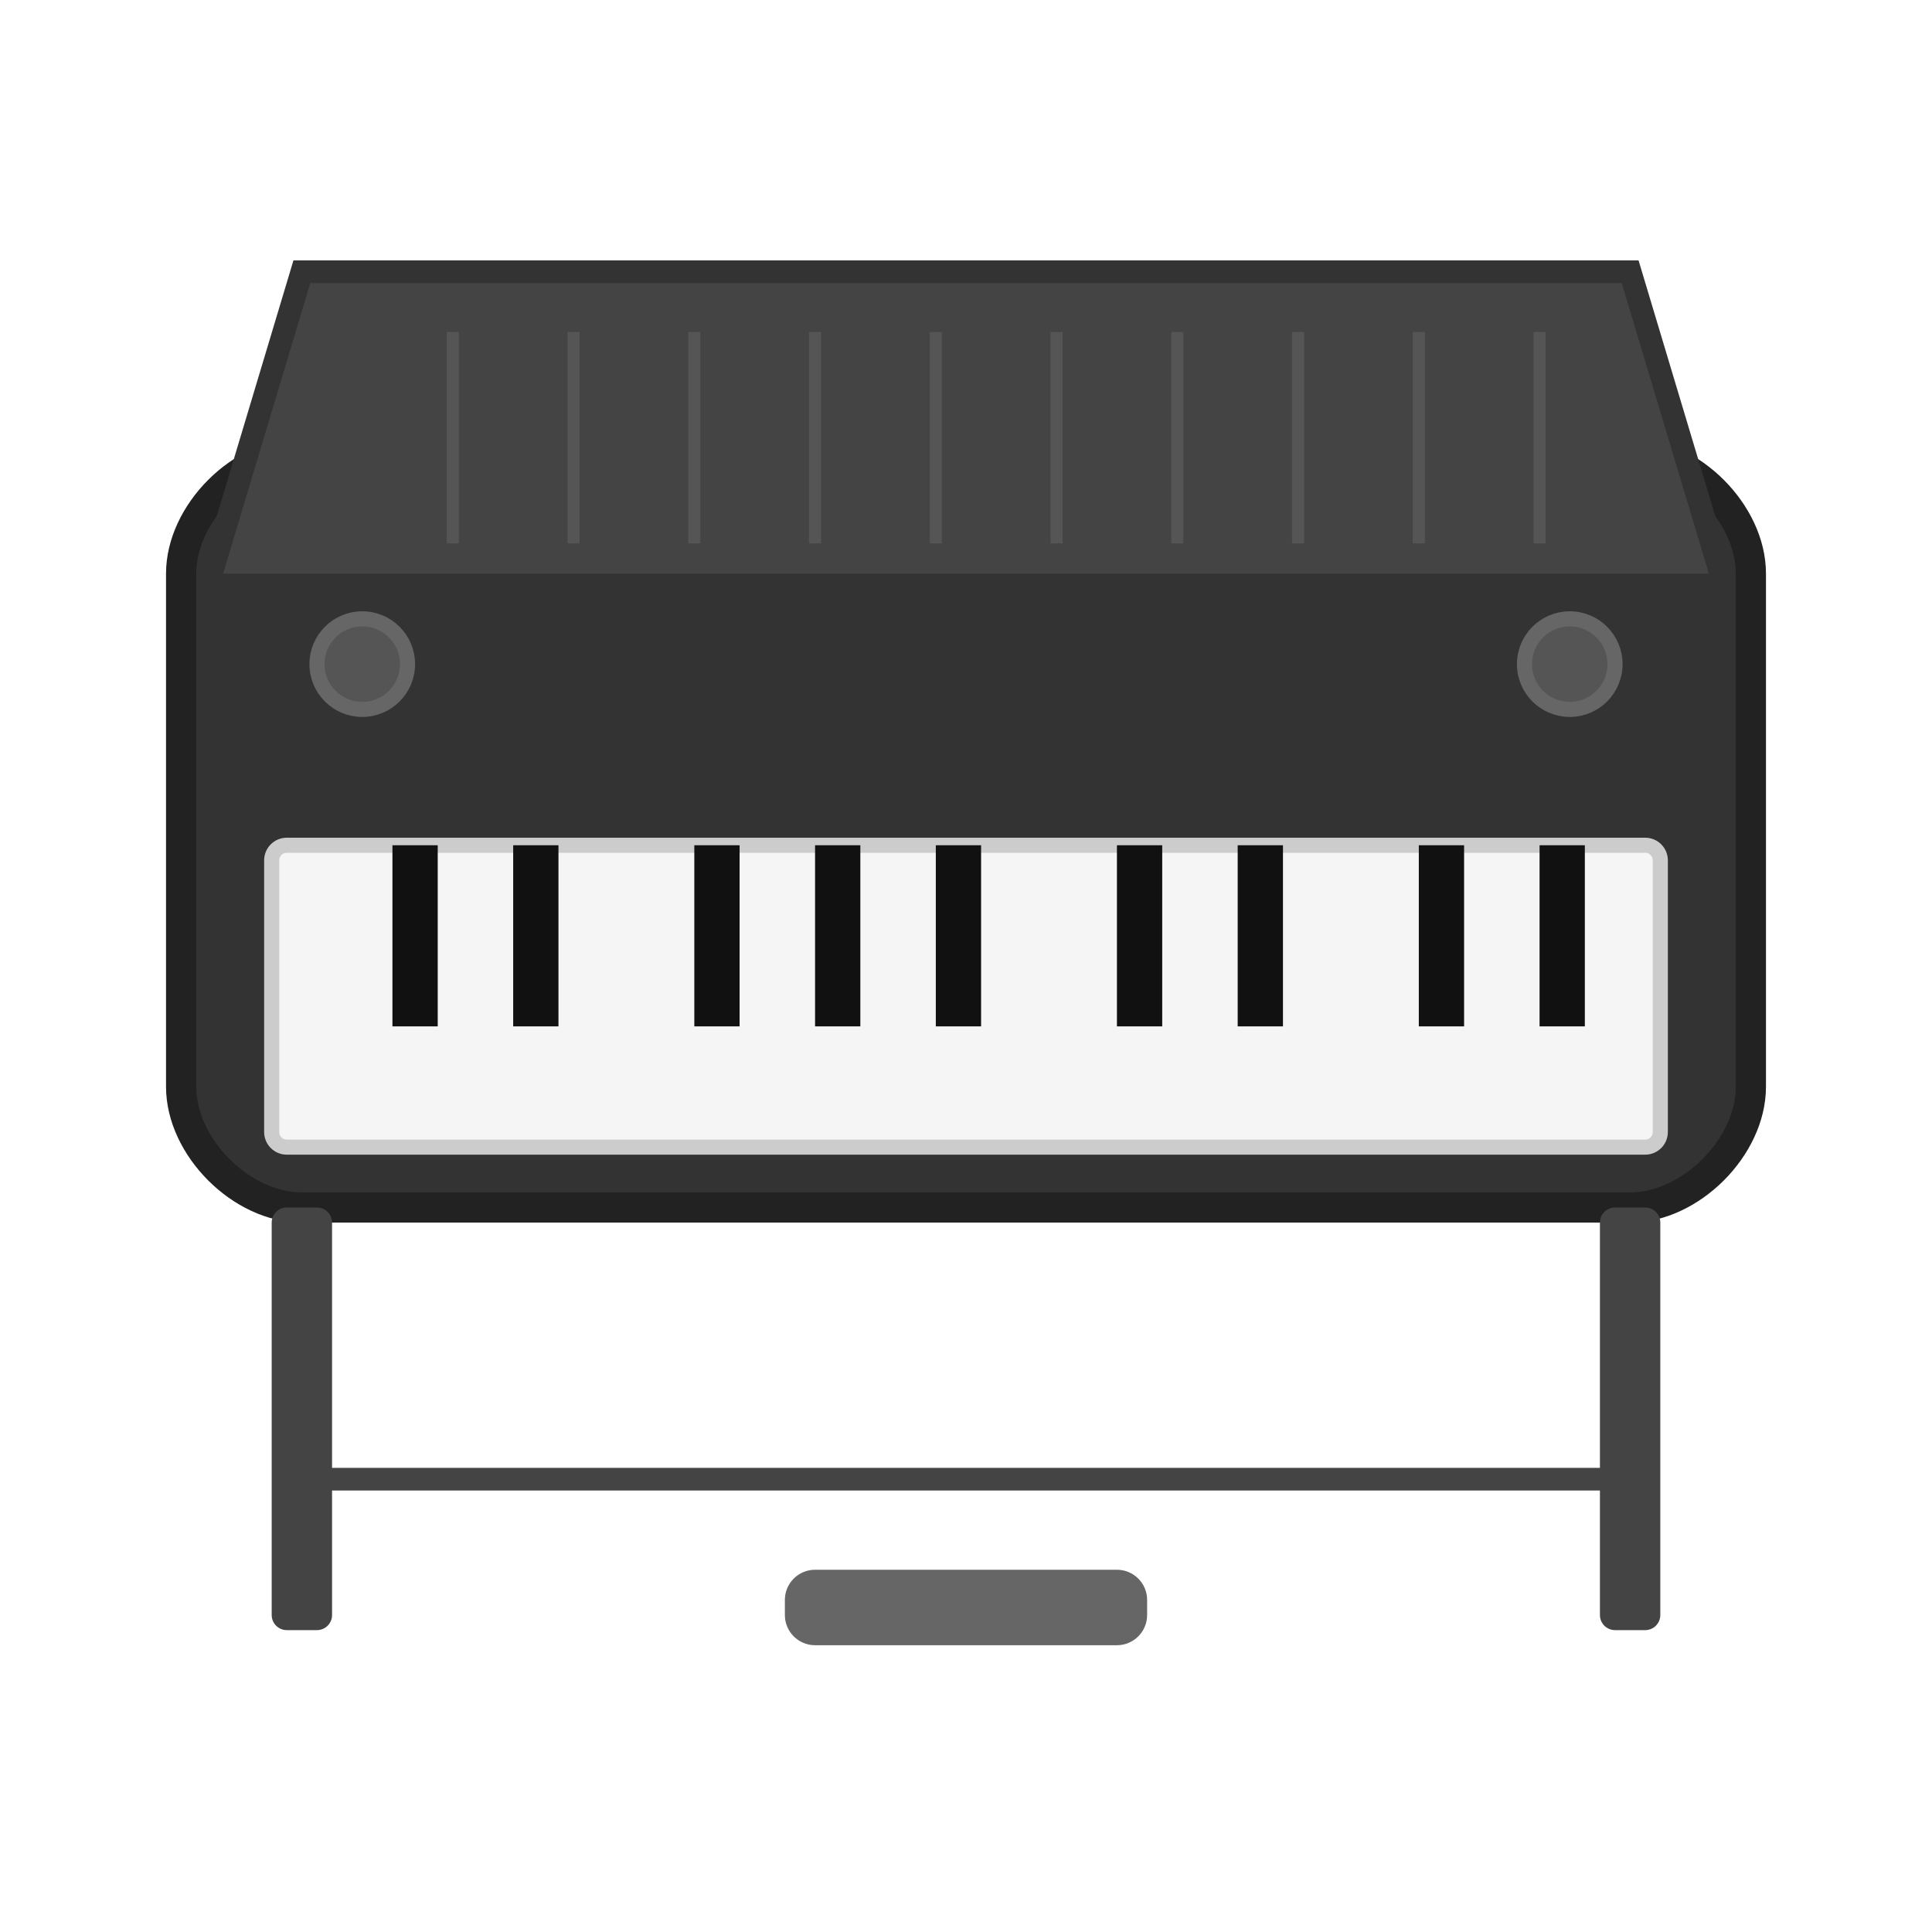
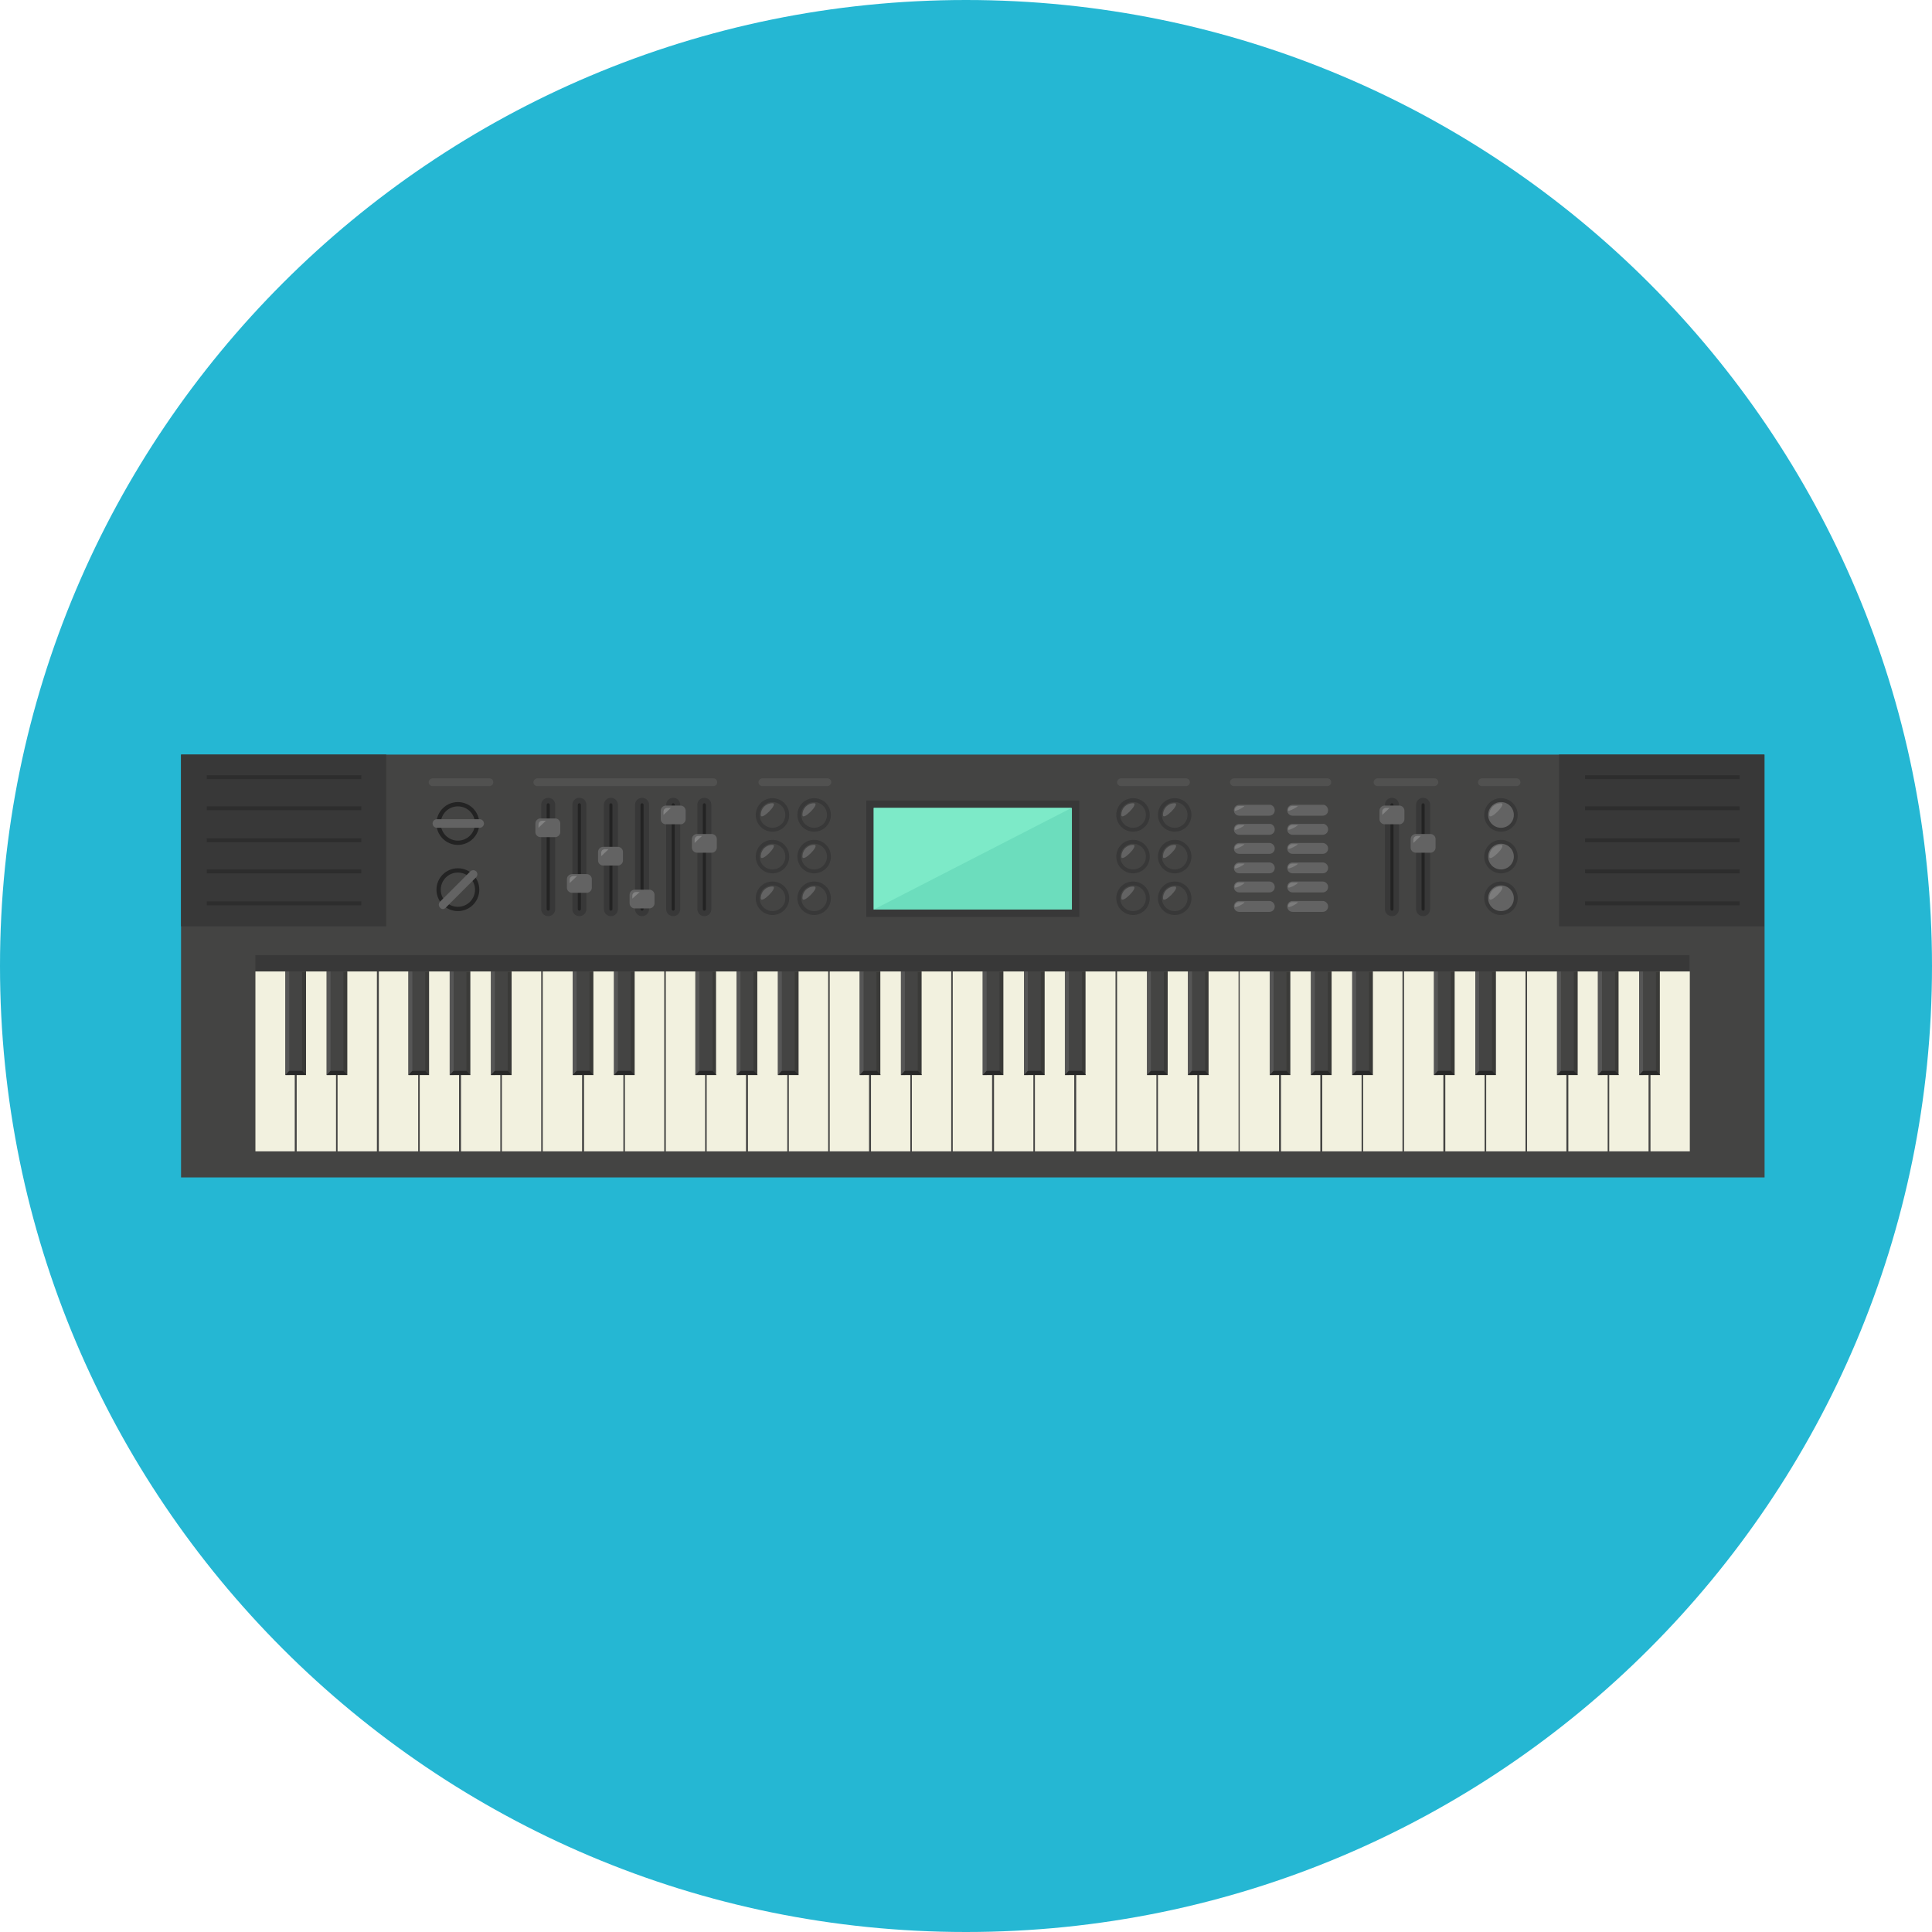
- <svg xmlns="http://www.w3.org/2000/svg" viewBox="0 0 128 128" width="128" height="128">
-   <path d="       M 12 38       C 12 34, 16 30, 20 30       L 108 30       C 112 30, 116 34, 116 38       L 116 72       C 116 76, 112 80, 108 80       L 20 80       C 16 80, 12 76, 12 72       Z     " fill="#333" stroke="#222" stroke-width="2" />
-   <path d="M 14 38 L 20 18 L 108 18 L 114 38" fill="#444" stroke="#333" stroke-width="1.5" />
-   <line x1="30" y1="22" x2="30" y2="36" stroke="#555" stroke-width="0.8" />
-   <line x1="38" y1="22" x2="38" y2="36" stroke="#555" stroke-width="0.8" />
-   <line x1="46" y1="22" x2="46" y2="36" stroke="#555" stroke-width="0.8" />
-   <line x1="54" y1="22" x2="54" y2="36" stroke="#555" stroke-width="0.8" />
-   <line x1="62" y1="22" x2="62" y2="36" stroke="#555" stroke-width="0.8" />
-   <line x1="70" y1="22" x2="70" y2="36" stroke="#555" stroke-width="0.8" />
-   <line x1="78" y1="22" x2="78" y2="36" stroke="#555" stroke-width="0.8" />
-   <line x1="86" y1="22" x2="86" y2="36" stroke="#555" stroke-width="0.8" />
-   <line x1="94" y1="22" x2="94" y2="36" stroke="#555" stroke-width="0.8" />
-   <line x1="102" y1="22" x2="102" y2="36" stroke="#555" stroke-width="0.8" />
-   <circle cx="24" cy="44" r="3" fill="#555" stroke="#666" stroke-width="1" />
-   <circle cx="104" cy="44" r="3" fill="#555" stroke="#666" stroke-width="1" />
-   <rect x="18" y="56" width="92" height="20" rx="1" fill="#F5F5F5" stroke="#CCC" stroke-width="1" />
-   <rect x="26" y="56" width="3" height="12" fill="#111" />
-   <rect x="34" y="56" width="3" height="12" fill="#111" />
-   <rect x="46" y="56" width="3" height="12" fill="#111" />
-   <rect x="54" y="56" width="3" height="12" fill="#111" />
-   <rect x="62" y="56" width="3" height="12" fill="#111" />
-   <rect x="74" y="56" width="3" height="12" fill="#111" />
-   <rect x="82" y="56" width="3" height="12" fill="#111" />
-   <rect x="94" y="56" width="3" height="12" fill="#111" />
-   <rect x="102" y="56" width="3" height="12" fill="#111" />
-   <rect x="18" y="80" width="4" height="28" rx="1" fill="#444" />
-   <rect x="106" y="80" width="4" height="28" rx="1" fill="#444" />
-   <line x1="20" y1="98" x2="108" y2="98" stroke="#444" stroke-width="1.5" />
-   <rect x="52" y="104" width="24" height="5" rx="2" fill="#666" />
+ <svg xmlns="http://www.w3.org/2000/svg" version="1.1" id="Layer_1" viewBox="0 0 496.2 496.2" xml:space="preserve">
+   <path style="fill:#25B7D3;" d="M496.2,248.1C496.2,111.1,385.1,0,248.1,0C111.1,0,0,111.1,0,248.1s111.1,248.1,248.1,248.1  S496.2,385.1,496.2,248.1z" />
+   <rect x="46.5" y="193.8" style="fill:#444443;" width="406.7" height="108.6" />
+   <rect x="222.5" y="205.6" style="fill:#383838;" width="54.7" height="29.9" />
+   <rect x="224.4" y="207.5" style="fill:#6CDDBD;" width="50.9" height="26.1" />
+   <polygon style="fill:#7DEAC8;" points="224.4,233.6 224.4,207.5 275.2,207.5 " />
+   <rect x="65.6" y="245.3" style="fill:#383838;" width="368.3" height="4.2" />
+   <g>
+     <rect x="128.9" y="249.5" style="fill:#F2F1DF;" width="10.1" height="46.2" />
+     <rect x="118.4" y="249.5" style="fill:#F2F1DF;" width="10.1" height="46.2" />
+     <rect x="107.8" y="249.5" style="fill:#F2F1DF;" width="10.1" height="46.2" />
+     <rect x="97.3" y="249.5" style="fill:#F2F1DF;" width="10.1" height="46.2" />
+   </g>
+   <rect x="115.5" y="249.5" style="fill:#3A3A38;" width="5.3" height="26.6" />
+   <rect x="115.5" y="249.5" style="fill:#565656;" width="1.1" height="26.6" />
+   <polygon style="fill:#282828;" points="116.5,275 119.8,275 120.8,276.1 115.5,276.1 " />
+   <rect x="116.5" y="249.5" style="fill:#444443;" width="3.3" height="25.5" />
+   <rect x="104.9" y="249.5" style="fill:#3A3A38;" width="5.3" height="26.6" />
+   <rect x="104.9" y="249.5" style="fill:#565656;" width="1.1" height="26.6" />
+   <polygon style="fill:#282828;" points="105.9,275 109.2,275 110.2,276.1 104.9,276.1 " />
+   <rect x="105.9" y="249.5" style="fill:#444443;" width="3.3" height="25.5" />
+   <rect x="126.1" y="249.5" style="fill:#3A3A38;" width="5.3" height="26.6" />
+   <rect x="126.1" y="249.5" style="fill:#565656;" width="1.1" height="26.6" />
+   <polygon style="fill:#282828;" points="127.1,275 130.4,275 131.4,276.1 126.1,276.1 " />
+   <rect x="127.1" y="249.5" style="fill:#444443;" width="3.3" height="25.5" />
+   <g>
+     <rect x="86.7" y="249.5" style="fill:#F2F1DF;" width="10.1" height="46.2" />
+     <rect x="76.2" y="249.5" style="fill:#F2F1DF;" width="10.1" height="46.2" />
+     <rect x="65.6" y="249.5" style="fill:#F2F1DF;" width="10.1" height="46.2" />
+   </g>
+   <rect x="73.3" y="249.5" style="fill:#3A3A38;" width="5.3" height="26.6" />
+   <rect x="73.3" y="249.5" style="fill:#565656;" width="1.1" height="26.6" />
+   <polygon style="fill:#282828;" points="74.3,275 77.6,275 78.6,276.1 73.3,276.1 " />
+   <rect x="74.3" y="249.5" style="fill:#444443;" width="3.3" height="25.5" />
+   <rect x="83.9" y="249.5" style="fill:#3A3A38;" width="5.3" height="26.6" />
+   <rect x="83.9" y="249.5" style="fill:#565656;" width="1.1" height="26.6" />
+   <polygon style="fill:#282828;" points="84.9,275 88.2,275 89.2,276.1 83.9,276.1 " />
+   <rect x="84.9" y="249.5" style="fill:#444443;" width="3.3" height="25.5" />
+   <g>
+     <rect x="160.5" y="249.5" style="fill:#F2F1DF;" width="10.1" height="46.2" />
+     <rect x="150" y="249.5" style="fill:#F2F1DF;" width="10.1" height="46.2" />
+     <rect x="139.4" y="249.5" style="fill:#F2F1DF;" width="10.1" height="46.2" />
+   </g>
+   <rect x="147.1" y="249.5" style="fill:#3A3A38;" width="5.3" height="26.6" />
+   <rect x="147.1" y="249.5" style="fill:#565656;" width="1.1" height="26.6" />
+   <polygon style="fill:#282828;" points="148.1,275 151.4,275 152.4,276.1 147.1,276.1 " />
+   <rect x="148.1" y="249.5" style="fill:#444443;" width="3.3" height="25.5" />
+   <rect x="157.7" y="249.5" style="fill:#3A3A38;" width="5.3" height="26.6" />
+   <rect x="157.7" y="249.5" style="fill:#565656;" width="1.1" height="26.6" />
+   <polygon style="fill:#282828;" points="158.7,275 162,275 163,276.1 157.7,276.1 " />
+   <rect x="158.7" y="249.5" style="fill:#444443;" width="3.3" height="25.5" />
+   <g>
+     <rect x="202.6" y="249.5" style="fill:#F2F1DF;" width="10.1" height="46.2" />
+     <rect x="192.1" y="249.5" style="fill:#F2F1DF;" width="10.1" height="46.2" />
+     <rect x="181.5" y="249.5" style="fill:#F2F1DF;" width="10.1" height="46.2" />
+     <rect x="171" y="249.5" style="fill:#F2F1DF;" width="10.1" height="46.2" />
+   </g>
+   <rect x="189.2" y="249.5" style="fill:#3A3A38;" width="5.3" height="26.6" />
+   <rect x="189.2" y="249.5" style="fill:#565656;" width="1.1" height="26.6" />
+   <polygon style="fill:#282828;" points="190.2,275 193.6,275 194.6,276.1 189.2,276.1 " />
+   <rect x="190.2" y="249.5" style="fill:#444443;" width="3.3" height="25.5" />
+   <rect x="178.6" y="249.5" style="fill:#3A3A38;" width="5.3" height="26.6" />
+   <rect x="178.6" y="249.5" style="fill:#565656;" width="1.1" height="26.6" />
+   <polygon style="fill:#282828;" points="179.6,275 183,275 184,276.1 178.6,276.1 " />
+   <rect x="179.7" y="249.5" style="fill:#444443;" width="3.3" height="25.5" />
+   <rect x="199.8" y="249.5" style="fill:#3A3A38;" width="5.3" height="26.6" />
+   <rect x="199.8" y="249.5" style="fill:#565656;" width="1.1" height="26.6" />
+   <polygon style="fill:#282828;" points="200.8,275 204.1,275 205.1,276.1 199.8,276.1 " />
+   <rect x="200.8" y="249.5" style="fill:#444443;" width="3.3" height="25.5" />
+   <g>
+     <rect x="234.2" y="249.5" style="fill:#F2F1DF;" width="10.1" height="46.2" />
+     <rect x="223.7" y="249.5" style="fill:#F2F1DF;" width="10.1" height="46.2" />
+     <rect x="213.1" y="249.5" style="fill:#F2F1DF;" width="10.1" height="46.2" />
+   </g>
+   <rect x="220.8" y="249.5" style="fill:#3A3A38;" width="5.3" height="26.6" />
+   <rect x="220.8" y="249.5" style="fill:#565656;" width="1.1" height="26.6" />
+   <polygon style="fill:#282828;" points="221.8,275 225.2,275 226.2,276.1 220.8,276.1 " />
+   <rect x="221.8" y="249.5" style="fill:#444443;" width="3.3" height="25.5" />
+   <rect x="231.4" y="249.5" style="fill:#3A3A38;" width="5.3" height="26.6" />
+   <rect x="231.4" y="249.5" style="fill:#565656;" width="1.1" height="26.6" />
+   <polygon style="fill:#282828;" points="232.4,275 235.7,275 236.8,276.1 231.4,276.1 " />
+   <rect x="232.4" y="249.5" style="fill:#444443;" width="3.3" height="25.5" />
+   <g>
+     <rect x="276.4" y="249.5" style="fill:#F2F1DF;" width="10.1" height="46.2" />
+     <rect x="265.8" y="249.5" style="fill:#F2F1DF;" width="10.1" height="46.2" />
+     <rect x="255.3" y="249.5" style="fill:#F2F1DF;" width="10.1" height="46.2" />
+     <rect x="244.7" y="249.5" style="fill:#F2F1DF;" width="10.1" height="46.2" />
+   </g>
+   <rect x="263" y="249.5" style="fill:#3A3A38;" width="5.3" height="26.6" />
+   <rect x="263" y="249.5" style="fill:#565656;" width="1.1" height="26.6" />
+   <polygon style="fill:#282828;" points="264,275 267.3,275 268.3,276.1 263,276.1 " />
+   <rect x="264" y="249.5" style="fill:#444443;" width="3.3" height="25.5" />
+   <rect x="252.4" y="249.5" style="fill:#3A3A38;" width="5.3" height="26.6" />
+   <rect x="252.4" y="249.5" style="fill:#565656;" width="1.1" height="26.6" />
+   <polygon style="fill:#282828;" points="253.4,275 256.7,275 257.7,276.1 252.4,276.1 " />
+   <rect x="253.4" y="249.5" style="fill:#444443;" width="3.3" height="25.5" />
+   <rect x="273.5" y="249.5" style="fill:#3A3A38;" width="5.3" height="26.6" />
+   <rect x="273.5" y="249.5" style="fill:#565656;" width="1.1" height="26.6" />
+   <polygon style="fill:#282828;" points="274.5,275 277.9,275 278.9,276.1 273.5,276.1 " />
+   <rect x="274.6" y="249.5" style="fill:#444443;" width="3.3" height="25.5" />
+   <g>
+     <rect x="308" y="249.5" style="fill:#F2F1DF;" width="10.1" height="46.2" />
+     <rect x="297.4" y="249.5" style="fill:#F2F1DF;" width="10.1" height="46.2" />
+     <rect x="286.9" y="249.5" style="fill:#F2F1DF;" width="10.1" height="46.2" />
+   </g>
+   <rect x="294.6" y="249.5" style="fill:#3A3A38;" width="5.3" height="26.6" />
+   <rect x="294.6" y="249.5" style="fill:#565656;" width="1.1" height="26.6" />
+   <polygon style="fill:#282828;" points="295.6,275 298.9,275 299.9,276.1 294.6,276.1 " />
+   <rect x="295.6" y="249.5" style="fill:#444443;" width="3.3" height="25.5" />
+   <rect x="305.1" y="249.5" style="fill:#3A3A38;" width="5.3" height="26.6" />
+   <rect x="305.1" y="249.5" style="fill:#565656;" width="1.1" height="26.6" />
+   <polygon style="fill:#282828;" points="306.1,275 309.5,275 310.5,276.1 305.1,276.1 " />
+   <rect x="306.2" y="249.5" style="fill:#444443;" width="3.3" height="25.5" />
+   <g>
+     <rect x="350.1" y="249.5" style="fill:#F2F1DF;" width="10.1" height="46.2" />
+     <rect x="339.6" y="249.5" style="fill:#F2F1DF;" width="10.1" height="46.2" />
+     <rect x="329" y="249.5" style="fill:#F2F1DF;" width="10.1" height="46.2" />
+     <rect x="318.4" y="249.5" style="fill:#F2F1DF;" width="10.1" height="46.2" />
+   </g>
+   <rect x="336.7" y="249.5" style="fill:#3A3A38;" width="5.3" height="26.6" />
+   <rect x="336.7" y="249.5" style="fill:#565656;" width="1.1" height="26.6" />
+   <polygon style="fill:#282828;" points="337.7,275 341,275 342,276.1 336.7,276.1 " />
+   <rect x="337.7" y="249.5" style="fill:#444443;" width="3.3" height="25.5" />
+   <rect x="326.1" y="249.5" style="fill:#3A3A38;" width="5.3" height="26.6" />
+   <rect x="326.1" y="249.5" style="fill:#565656;" width="1.1" height="26.6" />
+   <polygon style="fill:#282828;" points="327.1,275 330.4,275 331.4,276.1 326.1,276.1 " />
+   <rect x="327.1" y="249.5" style="fill:#444443;" width="3.3" height="25.5" />
+   <rect x="347.3" y="249.5" style="fill:#3A3A38;" width="5.3" height="26.6" />
+   <rect x="347.3" y="249.5" style="fill:#565656;" width="1.1" height="26.6" />
+   <polygon style="fill:#282828;" points="348.3,275 351.6,275 352.6,276.1 347.3,276.1 " />
+   <rect x="348.3" y="249.5" style="fill:#444443;" width="3.3" height="25.5" />
+   <g>
+     <rect x="381.7" y="249.5" style="fill:#F2F1DF;" width="10.1" height="46.2" />
+     <rect x="371.2" y="249.5" style="fill:#F2F1DF;" width="10.1" height="46.2" />
+     <rect x="360.6" y="249.5" style="fill:#F2F1DF;" width="10.1" height="46.2" />
+   </g>
+   <rect x="368.3" y="249.5" style="fill:#3A3A38;" width="5.3" height="26.6" />
+   <rect x="368.3" y="249.5" style="fill:#565656;" width="1.1" height="26.6" />
+   <polygon style="fill:#282828;" points="369.3,275 372.6,275 373.6,276.1 368.3,276.1 " />
+   <rect x="369.3" y="249.5" style="fill:#444443;" width="3.3" height="25.5" />
+   <rect x="378.9" y="249.5" style="fill:#3A3A38;" width="5.3" height="26.6" />
+   <rect x="378.9" y="249.5" style="fill:#565656;" width="1.1" height="26.6" />
+   <polygon style="fill:#282828;" points="379.9,275 383.2,275 384.2,276.1 378.9,276.1 " />
+   <rect x="379.9" y="249.5" style="fill:#444443;" width="3.3" height="25.5" />
+   <g>
+     <rect x="423.9" y="249.5" style="fill:#F2F1DF;" width="10.1" height="46.2" />
+     <rect x="413.3" y="249.5" style="fill:#F2F1DF;" width="10.1" height="46.2" />
+     <rect x="402.8" y="249.5" style="fill:#F2F1DF;" width="10.1" height="46.2" />
+     <rect x="392.2" y="249.5" style="fill:#F2F1DF;" width="10.1" height="46.2" />
+   </g>
+   <rect x="410.4" y="249.5" style="fill:#3A3A38;" width="5.3" height="26.6" />
+   <rect x="410.4" y="249.5" style="fill:#565656;" width="1.1" height="26.6" />
+   <polygon style="fill:#282828;" points="411.4,275 414.8,275 415.8,276.1 410.4,276.1 " />
+   <rect x="411.5" y="249.5" style="fill:#444443;" width="3.3" height="25.5" />
+   <rect x="399.9" y="249.5" style="fill:#3A3A38;" width="5.3" height="26.6" />
+   <rect x="399.9" y="249.5" style="fill:#565656;" width="1.1" height="26.6" />
+   <polygon style="fill:#282828;" points="400.9,275 404.2,275 405.2,276.1 399.9,276.1 " />
+   <rect x="400.9" y="249.5" style="fill:#444443;" width="3.3" height="25.5" />
+   <rect x="421" y="249.5" style="fill:#3A3A38;" width="5.3" height="26.6" />
+   <rect x="421" y="249.5" style="fill:#565656;" width="1.1" height="26.6" />
+   <polygon style="fill:#282828;" points="422,275 425.4,275 426.4,276.1 421,276.1 " />
+   <rect x="422" y="249.5" style="fill:#444443;" width="3.3" height="25.5" />
+   <circle style="fill:#383838;" cx="291" cy="209.3" r="4.3" />
+   <circle style="fill:#444443;" cx="291" cy="209.3" r="3.3" />
+   <path style="fill:#636363;" d="M288,209.3c0-1.7,1.3-3,3-3S288,211,288,209.3z" />
+   <circle style="fill:#383838;" cx="301.7" cy="209.3" r="4.3" />
+   <circle style="fill:#444443;" cx="301.7" cy="209.3" r="3.3" />
+   <path style="fill:#636363;" d="M298.7,209.3c0-1.7,1.3-3,3-3S298.7,211,298.7,209.3z" />
+   <circle style="fill:#383838;" cx="291" cy="220" r="4.3" />
+   <circle style="fill:#444443;" cx="291" cy="220" r="3.3" />
+   <path style="fill:#636363;" d="M288,220c0-1.7,1.3-3,3-3S288,221.7,288,220z" />
+   <circle style="fill:#383838;" cx="301.7" cy="220" r="4.3" />
+   <circle style="fill:#444443;" cx="301.7" cy="220" r="3.3" />
+   <path style="fill:#636363;" d="M298.7,220c0-1.7,1.3-3,3-3S298.7,221.7,298.7,220z" />
+   <circle style="fill:#383838;" cx="291" cy="230.7" r="4.3" />
+   <circle style="fill:#444443;" cx="291" cy="230.7" r="3.3" />
+   <path style="fill:#636363;" d="M288,230.7c0-1.7,1.3-3,3-3S288,232.4,288,230.7z" />
+   <circle style="fill:#383838;" cx="301.7" cy="230.7" r="4.3" />
+   <circle style="fill:#444443;" cx="301.7" cy="230.7" r="3.3" />
+   <path style="fill:#636363;" d="M298.7,230.7c0-1.7,1.3-3,3-3S298.7,232.4,298.7,230.7z" />
+   <path style="fill:#515150;" d="M304.6,201.9h-16.7c-0.6,0-1-0.5-1-1s0.5-1,1-1h16.7c0.6,0,1,0.5,1,1S305.2,201.9,304.6,201.9z" />
+   <path style="fill:#636363;" d="M327.4,232.8c0,0.8-0.6,1.4-1.4,1.4h-7.7c-0.8,0-1.4-0.6-1.4-1.4l0,0c0-0.8,0.6-1.4,1.4-1.4h7.7  C326.7,231.4,327.4,232,327.4,232.8L327.4,232.8z" />
+   <path style="fill:#7C7C7C;" d="M317.1,232.8L317.1,232.8c0-0.6,0.5-1.1,1.1-1.1h1.3C320.2,231.7,317.1,233.5,317.1,232.8z" />
+   <path style="fill:#636363;" d="M341.1,232.8c0,0.8-0.6,1.4-1.4,1.4H332c-0.8,0-1.4-0.6-1.4-1.4l0,0c0-0.8,0.6-1.4,1.4-1.4h7.7  C340.4,231.4,341.1,232,341.1,232.8L341.1,232.8z" />
+   <path style="fill:#7C7C7C;" d="M330.8,232.8L330.8,232.8c0-0.6,0.5-1.1,1.1-1.1h1.3C333.9,231.7,330.8,233.5,330.8,232.8z" />
+   <path style="fill:#636363;" d="M327.4,227.8c0,0.8-0.6,1.4-1.4,1.4h-7.7c-0.8,0-1.4-0.6-1.4-1.4l0,0c0-0.8,0.6-1.4,1.4-1.4h7.7  C326.7,226.4,327.4,227,327.4,227.8L327.4,227.8z" />
+   <path style="fill:#7C7C7C;" d="M317.1,227.8L317.1,227.8c0-0.6,0.5-1.1,1.1-1.1h1.3C320.2,226.7,317.1,228.5,317.1,227.8z" />
+   <path style="fill:#636363;" d="M341.1,227.8c0,0.8-0.6,1.4-1.4,1.4H332c-0.8,0-1.4-0.6-1.4-1.4l0,0c0-0.8,0.6-1.4,1.4-1.4h7.7  C340.4,226.4,341.1,227,341.1,227.8L341.1,227.8z" />
+   <path style="fill:#7C7C7C;" d="M330.8,227.8L330.8,227.8c0-0.6,0.5-1.1,1.1-1.1h1.3C333.9,226.7,330.8,228.5,330.8,227.8z" />
+   <path style="fill:#636363;" d="M327.4,222.9c0,0.8-0.6,1.4-1.4,1.4h-7.7c-0.8,0-1.4-0.6-1.4-1.4l0,0c0-0.8,0.6-1.4,1.4-1.4h7.7  C326.7,221.5,327.4,222.1,327.4,222.9L327.4,222.9z" />
+   <path style="fill:#7C7C7C;" d="M317.1,222.9L317.1,222.9c0-0.6,0.5-1.1,1.1-1.1h1.3C320.2,221.8,317.1,223.5,317.1,222.9z" />
+   <path style="fill:#636363;" d="M341.1,222.9c0,0.8-0.6,1.4-1.4,1.4H332c-0.8,0-1.4-0.6-1.4-1.4l0,0c0-0.8,0.6-1.4,1.4-1.4h7.7  C340.4,221.5,341.1,222.1,341.1,222.9L341.1,222.9z" />
+   <path style="fill:#7C7C7C;" d="M330.8,222.9L330.8,222.9c0-0.6,0.5-1.1,1.1-1.1h1.3C333.9,221.8,330.8,223.5,330.8,222.9z" />
+   <path style="fill:#636363;" d="M327.4,217.9c0,0.8-0.6,1.4-1.4,1.4h-7.7c-0.8,0-1.4-0.6-1.4-1.4l0,0c0-0.8,0.6-1.4,1.4-1.4h7.7  C326.7,216.5,327.4,217.1,327.4,217.9L327.4,217.9z" />
+   <path style="fill:#7C7C7C;" d="M317.1,217.9L317.1,217.9c0-0.6,0.5-1.1,1.1-1.1h1.3C320.2,216.7,317.1,218.5,317.1,217.9z" />
+   <path style="fill:#636363;" d="M341.1,217.9c0,0.8-0.6,1.4-1.4,1.4H332c-0.8,0-1.4-0.6-1.4-1.4l0,0c0-0.8,0.6-1.4,1.4-1.4h7.7  C340.4,216.5,341.1,217.1,341.1,217.9L341.1,217.9z" />
+   <path style="fill:#7C7C7C;" d="M330.8,217.9L330.8,217.9c0-0.6,0.5-1.1,1.1-1.1h1.3C333.9,216.7,330.8,218.5,330.8,217.9z" />
+   <path style="fill:#636363;" d="M327.4,213c0,0.8-0.6,1.4-1.4,1.4h-7.7c-0.8,0-1.4-0.6-1.4-1.4l0,0c0-0.8,0.6-1.4,1.4-1.4h7.7  C326.7,211.5,327.4,212.2,327.4,213L327.4,213z" />
+   <path style="fill:#7C7C7C;" d="M317.1,213L317.1,213c0-0.6,0.5-1.1,1.1-1.1h1.3C320.2,211.8,317.1,213.6,317.1,213z" />
+   <path style="fill:#636363;" d="M341.1,213c0,0.8-0.6,1.4-1.4,1.4H332c-0.8,0-1.4-0.6-1.4-1.4l0,0c0-0.8,0.6-1.4,1.4-1.4h7.7  C340.4,211.5,341.1,212.2,341.1,213L341.1,213z" />
+   <path style="fill:#7C7C7C;" d="M330.8,213L330.8,213c0-0.6,0.5-1.1,1.1-1.1h1.3C333.9,211.8,330.8,213.6,330.8,213z" />
+   <path style="fill:#636363;" d="M327.4,208.1c0,0.8-0.6,1.4-1.4,1.4h-7.7c-0.8,0-1.4-0.6-1.4-1.4l0,0c0-0.8,0.6-1.4,1.4-1.4h7.7  C326.7,206.6,327.4,207.3,327.4,208.1L327.4,208.1z" />
+   <path style="fill:#7C7C7C;" d="M317.1,208.1L317.1,208.1c0-0.6,0.5-1.1,1.1-1.1h1.3C320.2,206.9,317.1,208.7,317.1,208.1z" />
+   <path style="fill:#636363;" d="M341.1,208.1c0,0.8-0.6,1.4-1.4,1.4H332c-0.8,0-1.4-0.6-1.4-1.4l0,0c0-0.8,0.6-1.4,1.4-1.4h7.7  C340.4,206.6,341.1,207.3,341.1,208.1L341.1,208.1z" />
+   <path style="fill:#7C7C7C;" d="M330.8,208.1L330.8,208.1c0-0.6,0.5-1.1,1.1-1.1h1.3C333.9,206.9,330.8,208.7,330.8,208.1z" />
+   <path style="fill:#515150;" d="M340.9,201.9h-24c-0.6,0-1-0.5-1-1s0.5-1,1-1h24c0.6,0,1,0.5,1,1S341.5,201.9,340.9,201.9z" />
+   <path style="fill:#383838;" d="M365.5,235.3c-1,0-1.8-0.8-1.8-1.8v-26.8c0-1,0.8-1.8,1.8-1.8s1.8,0.8,1.8,1.8v26.8  C367.3,234.5,366.5,235.3,365.5,235.3z" />
+   <path style="fill:#232323;" d="M365.5,233.9c-0.2,0-0.4-0.2-0.4-0.4v-26.8c0-0.2,0.2-0.4,0.4-0.4s0.4,0.2,0.4,0.4v26.8  C365.9,233.7,365.7,233.9,365.5,233.9z" />
+   <path style="fill:#636363;" d="M368.7,217.7c0,0.7-0.6,1.3-1.3,1.3h-3.8c-0.7,0-1.3-0.6-1.3-1.3v-2.2c0-0.7,0.6-1.3,1.3-1.3h3.8  c0.7,0,1.3,0.6,1.3,1.3V217.7z" />
+   <path style="fill:#828282;" d="M363,216.5v-0.8c0-0.6,0.4-1,1-1h0.9L363,216.5z" />
+   <path style="fill:#383838;" d="M357.5,235.3c-1,0-1.8-0.8-1.8-1.8v-26.8c0-1,0.8-1.8,1.8-1.8s1.8,0.8,1.8,1.8v26.8  C359.3,234.5,358.5,235.3,357.5,235.3z" />
+   <path style="fill:#232323;" d="M357.5,233.9c-0.2,0-0.4-0.2-0.4-0.4v-26.8c0-0.2,0.2-0.4,0.4-0.4s0.4,0.2,0.4,0.4v26.8  C357.9,233.7,357.7,233.9,357.5,233.9z" />
+   <path style="fill:#636363;" d="M360.7,210.4c0,0.7-0.6,1.3-1.3,1.3h-3.8c-0.7,0-1.3-0.6-1.3-1.3v-2.2c0-0.7,0.6-1.3,1.3-1.3h3.8  c0.7,0,1.3,0.6,1.3,1.3V210.4z" />
+   <path style="fill:#828282;" d="M355,209.3v-0.8c0-0.6,0.4-1,1-1h0.9L355,209.3z" />
+   <path style="fill:#515150;" d="M368.4,201.9h-14.6c-0.6,0-1-0.5-1-1s0.5-1,1-1h14.6c0.6,0,1,0.5,1,1S368.9,201.9,368.4,201.9z" />
+   <circle style="fill:#383838;" cx="385.5" cy="209.3" r="4.3" />
+   <circle style="fill:#636363;" cx="385.5" cy="209.3" r="3.3" />
+   <path style="fill:#7C7C7C;" d="M382.5,209.3c0-1.7,1.3-3,3-3S382.5,211,382.5,209.3z" />
+   <circle style="fill:#383838;" cx="385.5" cy="220" r="4.3" />
+   <circle style="fill:#636363;" cx="385.5" cy="220" r="3.3" />
+   <path style="fill:#7C7C7C;" d="M382.5,220c0-1.7,1.3-3,3-3S382.5,221.7,382.5,220z" />
+   <circle style="fill:#383838;" cx="385.5" cy="230.7" r="4.3" />
+   <circle style="fill:#636363;" cx="385.5" cy="230.7" r="3.3" />
+   <path style="fill:#7C7C7C;" d="M382.5,230.7c0-1.7,1.3-3,3-3S382.5,232.4,382.5,230.7z" />
+   <path style="fill:#515150;" d="M389.5,201.9h-8.9c-0.6,0-1-0.5-1-1s0.5-1,1-1h8.9c0.6,0,1,0.5,1,1S390.1,201.9,389.5,201.9z" />
+   <circle style="fill:#383838;" cx="198.4" cy="209.3" r="4.3" />
+   <circle style="fill:#444443;" cx="198.4" cy="209.3" r="3.3" />
+   <path style="fill:#636363;" d="M195.4,209.3c0-1.7,1.3-3,3-3S195.4,211,195.4,209.3z" />
+   <circle style="fill:#383838;" cx="209.1" cy="209.3" r="4.3" />
+   <circle style="fill:#444443;" cx="209.1" cy="209.3" r="3.3" />
+   <path style="fill:#636363;" d="M206.1,209.3c0-1.7,1.3-3,3-3S206.1,211,206.1,209.3z" />
+   <circle style="fill:#383838;" cx="198.4" cy="220" r="4.3" />
+   <circle style="fill:#444443;" cx="198.4" cy="220" r="3.3" />
+   <path style="fill:#636363;" d="M195.4,220c0-1.7,1.3-3,3-3S195.4,221.7,195.4,220z" />
+   <circle style="fill:#383838;" cx="209.1" cy="220" r="4.3" />
+   <circle style="fill:#444443;" cx="209.1" cy="220" r="3.3" />
+   <path style="fill:#636363;" d="M206.1,220c0-1.7,1.3-3,3-3S206.1,221.7,206.1,220z" />
+   <circle style="fill:#383838;" cx="198.4" cy="230.7" r="4.3" />
+   <circle style="fill:#444443;" cx="198.4" cy="230.7" r="3.3" />
+   <path style="fill:#636363;" d="M195.4,230.7c0-1.7,1.3-3,3-3S195.4,232.4,195.4,230.7z" />
+   <circle style="fill:#383838;" cx="209.1" cy="230.7" r="4.3" />
+   <circle style="fill:#444443;" cx="209.1" cy="230.7" r="3.3" />
+   <path style="fill:#636363;" d="M206.1,230.7c0-1.7,1.3-3,3-3S206.1,232.4,206.1,230.7z" />
+   <path style="fill:#515150;" d="M212.5,201.9h-16.7c-0.6,0-1-0.5-1-1s0.5-1,1-1h16.7c0.6,0,1,0.5,1,1S213,201.9,212.5,201.9z" />
+   <path style="fill:#383838;" d="M180.9,235.3c-1,0-1.8-0.8-1.8-1.8v-26.8c0-1,0.8-1.8,1.8-1.8s1.8,0.8,1.8,1.8v26.8  C182.7,234.5,181.9,235.3,180.9,235.3z" />
+   <path style="fill:#232323;" d="M180.9,233.9c-0.2,0-0.4-0.2-0.4-0.4v-26.8c0-0.2,0.2-0.4,0.4-0.4s0.4,0.2,0.4,0.4v26.8  C181.3,233.7,181.1,233.9,180.9,233.9z" />
+   <path style="fill:#636363;" d="M184.1,217.7c0,0.7-0.6,1.3-1.3,1.3H179c-0.7,0-1.3-0.6-1.3-1.3v-2.2c0-0.7,0.6-1.3,1.3-1.3h3.8  c0.7,0,1.3,0.6,1.3,1.3V217.7z" />
+   <path style="fill:#828282;" d="M178.4,216.5v-0.8c0-0.6,0.4-1,1-1h0.9L178.4,216.5z" />
+   <path style="fill:#383838;" d="M172.9,235.3c-1,0-1.8-0.8-1.8-1.8v-26.8c0-1,0.8-1.8,1.8-1.8s1.8,0.8,1.8,1.8v26.8  C174.7,234.5,173.9,235.3,172.9,235.3z" />
+   <path style="fill:#232323;" d="M172.9,233.9c-0.2,0-0.4-0.2-0.4-0.4v-26.8c0-0.2,0.2-0.4,0.4-0.4s0.4,0.2,0.4,0.4v26.8  C173.3,233.7,173.1,233.9,172.9,233.9z" />
+   <path style="fill:#636363;" d="M176.1,210.4c0,0.7-0.6,1.3-1.3,1.3H171c-0.7,0-1.3-0.6-1.3-1.3v-2.2c0-0.7,0.6-1.3,1.3-1.3h3.8  c0.7,0,1.3,0.6,1.3,1.3V210.4z" />
+   <path style="fill:#828282;" d="M170.4,209.3v-0.8c0-0.6,0.4-1,1-1h0.9L170.4,209.3z" />
+   <path style="fill:#383838;" d="M164.9,235.3c-1,0-1.8-0.8-1.8-1.8v-26.8c0-1,0.8-1.8,1.8-1.8s1.8,0.8,1.8,1.8v26.8  C166.7,234.5,165.9,235.3,164.9,235.3z" />
+   <path style="fill:#232323;" d="M164.9,233.9c-0.2,0-0.4-0.2-0.4-0.4v-26.8c0-0.2,0.2-0.4,0.4-0.4s0.4,0.2,0.4,0.4v26.8  C165.3,233.7,165.1,233.9,164.9,233.9z" />
+   <path style="fill:#636363;" d="M168.1,232c0,0.7-0.6,1.3-1.3,1.3H163c-0.7,0-1.3-0.6-1.3-1.3v-2.2c0-0.7,0.6-1.3,1.3-1.3h3.8  c0.7,0,1.3,0.6,1.3,1.3V232z" />
+   <path style="fill:#828282;" d="M162.4,230.8v-0.7c0-0.6,0.4-1,1-1h0.9L162.4,230.8z" />
+   <path style="fill:#383838;" d="M156.9,235.3c-1,0-1.8-0.8-1.8-1.8v-26.8c0-1,0.8-1.8,1.8-1.8s1.8,0.8,1.8,1.8v26.8  C158.7,234.5,157.9,235.3,156.9,235.3z" />
+   <path style="fill:#232323;" d="M156.9,233.9c-0.2,0-0.4-0.2-0.4-0.4v-26.8c0-0.2,0.2-0.4,0.4-0.4s0.4,0.2,0.4,0.4v26.8  C157.3,233.7,157.1,233.9,156.9,233.9z" />
+   <path style="fill:#636363;" d="M160,221c0,0.7-0.6,1.3-1.3,1.3h-3.8c-0.7,0-1.3-0.6-1.3-1.3v-2.2c0-0.7,0.6-1.3,1.3-1.3h3.8  c0.7,0,1.3,0.6,1.3,1.3V221z" />
+   <path style="fill:#828282;" d="M154.4,219.9v-0.8c0-0.6,0.4-1,1-1h0.9L154.4,219.9z" />
+   <path style="fill:#383838;" d="M148.8,235.3c-1,0-1.8-0.8-1.8-1.8v-26.8c0-1,0.8-1.8,1.8-1.8s1.8,0.8,1.8,1.8v26.8  C150.6,234.5,149.8,235.3,148.8,235.3z" />
+   <path style="fill:#232323;" d="M148.8,233.9c-0.2,0-0.4-0.2-0.4-0.4v-26.8c0-0.2,0.2-0.4,0.4-0.4s0.4,0.2,0.4,0.4v26.8  C149.2,233.7,149,233.9,148.8,233.9z" />
+   <path style="fill:#636363;" d="M152,228c0,0.7-0.6,1.3-1.3,1.3h-3.8c-0.7,0-1.3-0.6-1.3-1.3v-2.2c0-0.7,0.6-1.3,1.3-1.3h3.8  c0.7,0,1.3,0.6,1.3,1.3V228z" />
+   <path style="fill:#828282;" d="M146.3,226.8V226c0-0.6,0.4-1,1-1h0.9L146.3,226.8z" />
+   <path style="fill:#383838;" d="M140.8,235.3c-1,0-1.8-0.8-1.8-1.8v-26.8c0-1,0.8-1.8,1.8-1.8s1.8,0.8,1.8,1.8v26.8  C142.6,234.5,141.8,235.3,140.8,235.3z" />
+   <path style="fill:#232323;" d="M140.8,233.9c-0.2,0-0.4-0.2-0.4-0.4v-26.8c0-0.2,0.2-0.4,0.4-0.4s0.4,0.2,0.4,0.4v26.8  C141.2,233.7,141,233.9,140.8,233.9z" />
+   <path style="fill:#636363;" d="M143.9,213.7c0,0.7-0.6,1.3-1.3,1.3h-3.8c-0.7,0-1.3-0.6-1.3-1.3v-2.2c0-0.7,0.6-1.3,1.3-1.3h3.8  c0.7,0,1.3,0.6,1.3,1.3V213.7z" />
+   <path style="fill:#828282;" d="M138.3,212.6v-0.8c0-0.6,0.4-1,1-1h0.9L138.3,212.6z" />
+   <g>
+     <path style="fill:#515150;" d="M183.2,201.9H138c-0.6,0-1-0.5-1-1s0.5-1,1-1h45.2c0.6,0,1,0.5,1,1S183.8,201.9,183.2,201.9z" />
+     <path style="fill:#515150;" d="M125.7,201.9h-14.6c-0.6,0-1-0.5-1-1s0.5-1,1-1h14.6c0.6,0,1,0.5,1,1S126.3,201.9,125.7,201.9z" />
+   </g>
+   <circle style="fill:#232323;" cx="117.6" cy="211.5" r="5.5" />
+   <circle style="fill:#444443;" cx="117.6" cy="211.5" r="4.4" />
+   <path style="fill:#636363;" d="M111.1,211.5c0-0.6,0.5-1.1,1.1-1.1h11c0.6,0,1.1,0.5,1.1,1.1s-0.5,1.1-1.1,1.1h-11  C111.6,212.6,111.1,212.1,111.1,211.5z" />
+   <circle style="fill:#232323;" cx="117.6" cy="228.5" r="5.5" />
+   <circle style="fill:#444443;" cx="117.6" cy="228.5" r="4.4" />
+   <path style="fill:#636363;" d="M113,233.1c-0.4-0.4-0.4-1.1,0-1.5l7.8-7.8c0.4-0.4,1.1-0.4,1.5,0s0.4,1.1,0,1.5l-7.8,7.8  C114.1,233.6,113.4,233.6,113,233.1z" />
+   <rect x="46.5" y="193.8" style="fill:#383838;" width="52.7" height="44.1" />
+   <g>
+     <rect x="53.1" y="199.1" style="fill:#2D2D2D;" width="39.7" height="1" />
+     <rect x="53.1" y="215.3" style="fill:#2D2D2D;" width="39.7" height="1" />
+     <rect x="53.1" y="231.5" style="fill:#2D2D2D;" width="39.7" height="1" />
+     <rect x="53.1" y="207.1" style="fill:#2D2D2D;" width="39.7" height="1" />
+     <rect x="53.1" y="223.3" style="fill:#2D2D2D;" width="39.7" height="1" />
+   </g>
+   <rect x="400.4" y="193.8" style="fill:#383838;" width="52.7" height="44.1" />
+   <g>
+     <rect x="407.1" y="199.1" style="fill:#2D2D2D;" width="39.7" height="1" />
+     <rect x="407.1" y="215.3" style="fill:#2D2D2D;" width="39.7" height="1" />
+     <rect x="407.1" y="231.5" style="fill:#2D2D2D;" width="39.7" height="1" />
+     <rect x="407.1" y="207.1" style="fill:#2D2D2D;" width="39.7" height="1" />
+     <rect x="407.1" y="223.3" style="fill:#2D2D2D;" width="39.7" height="1" />
+   </g>
</svg>
